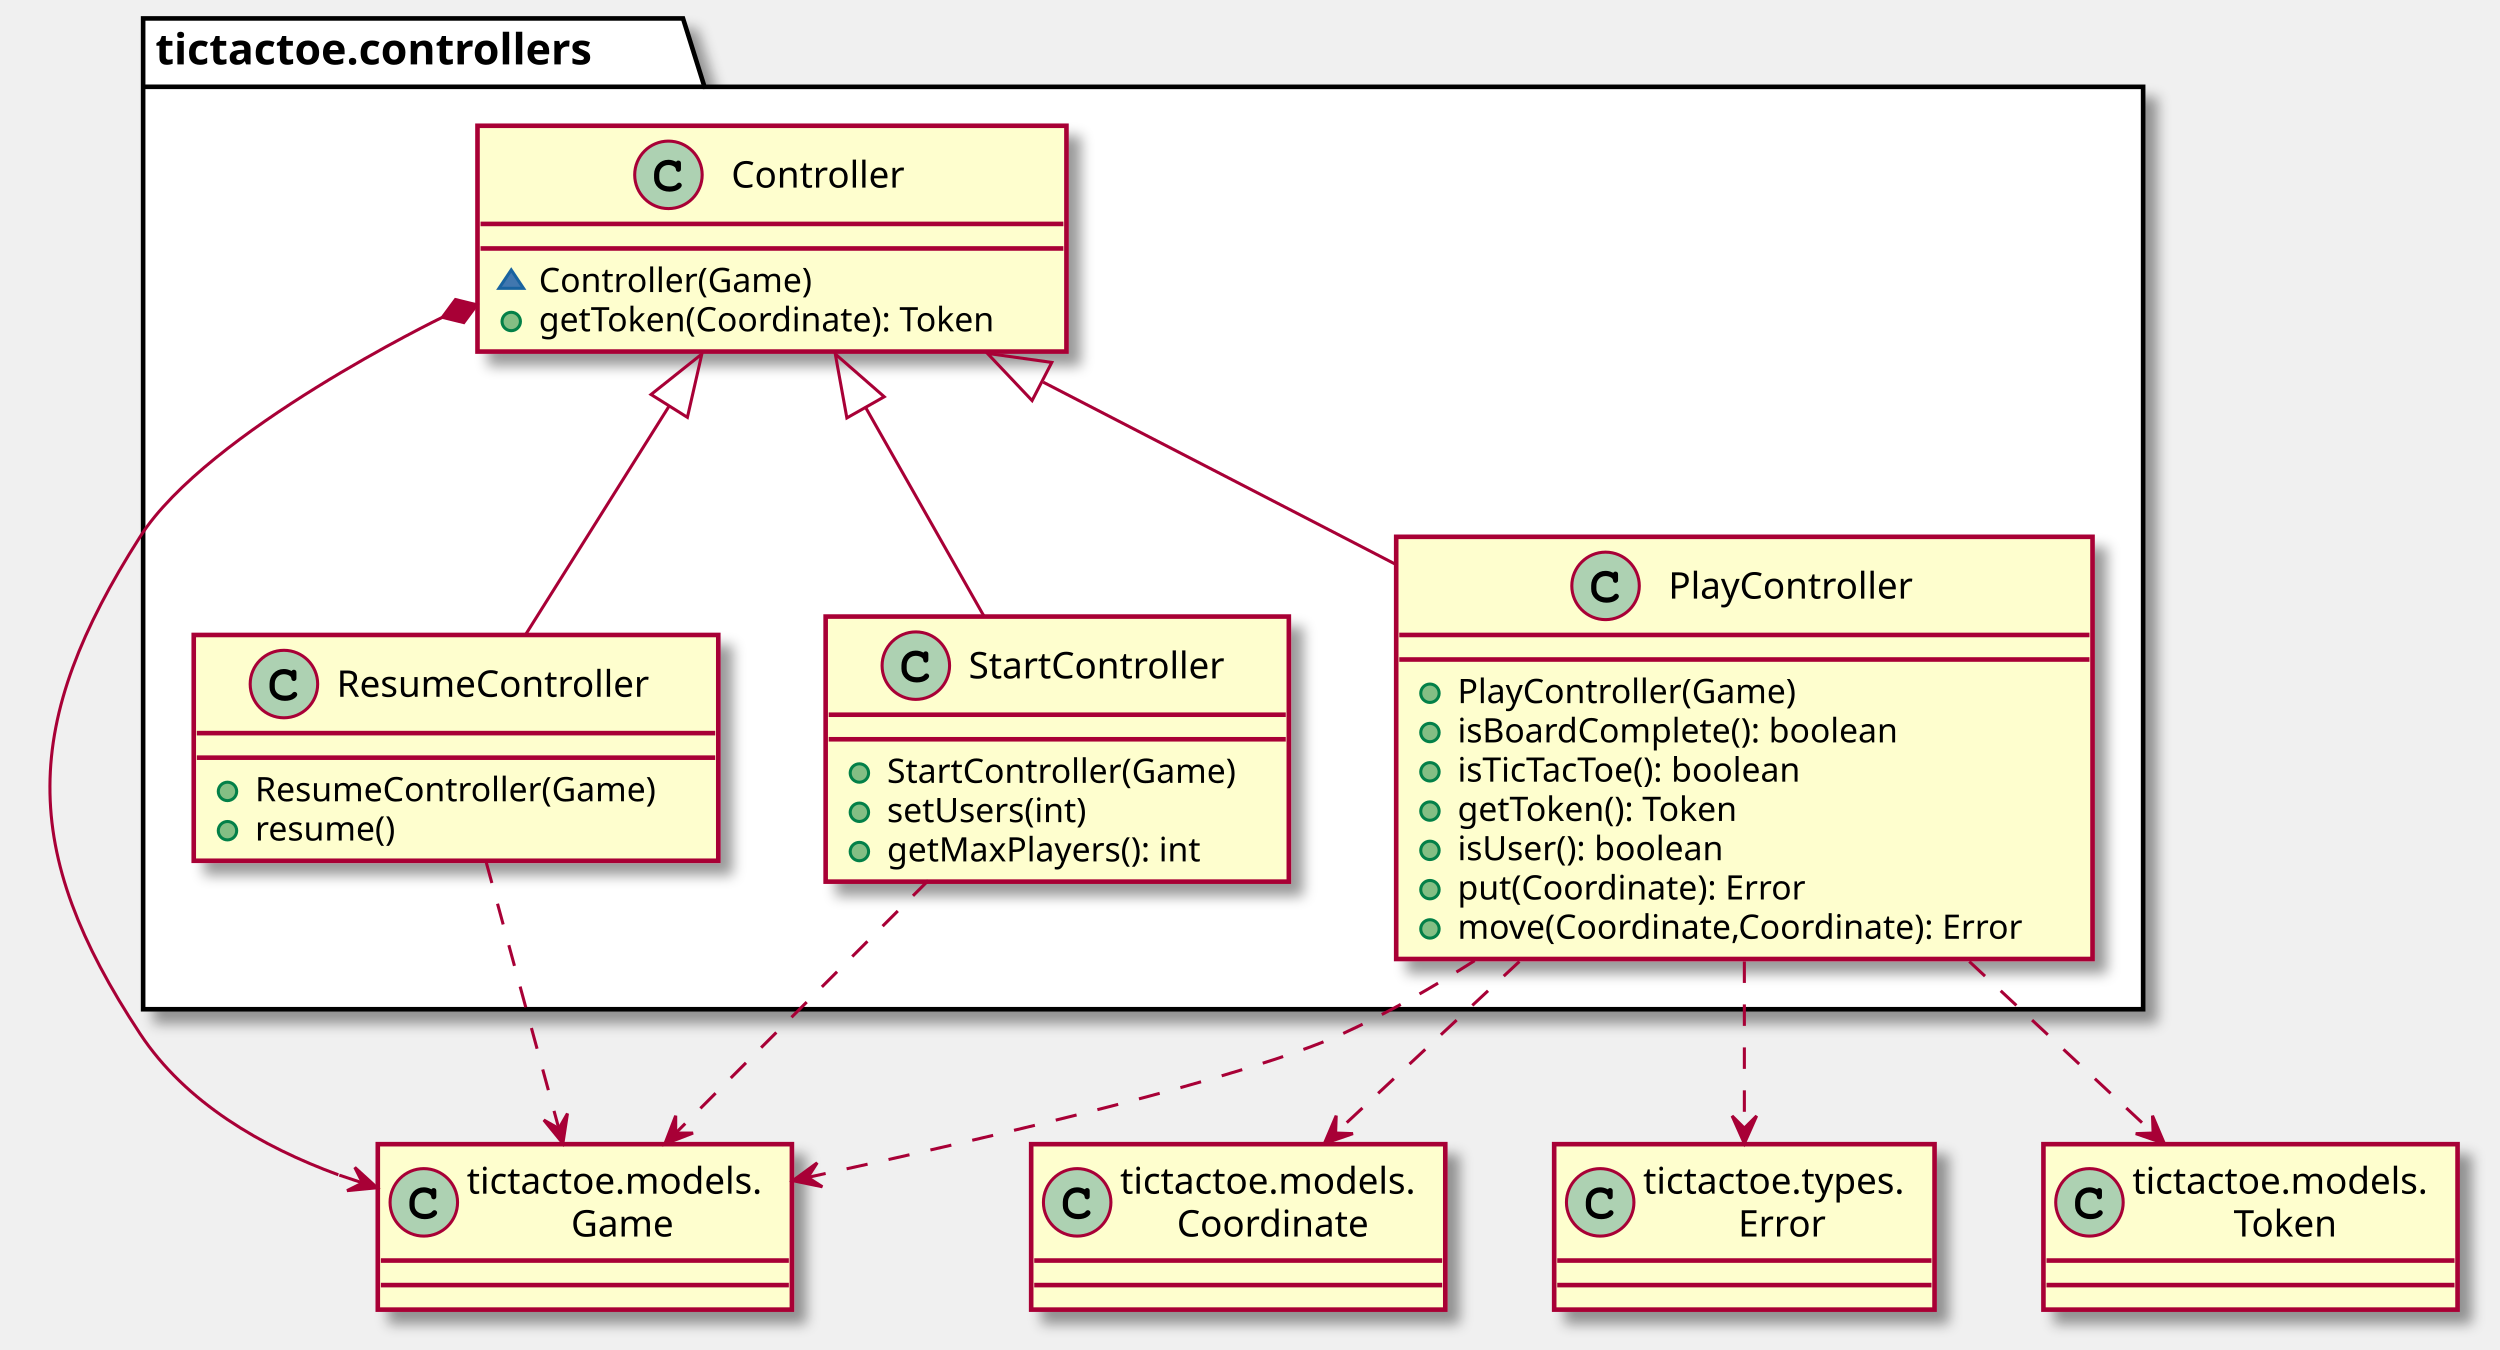
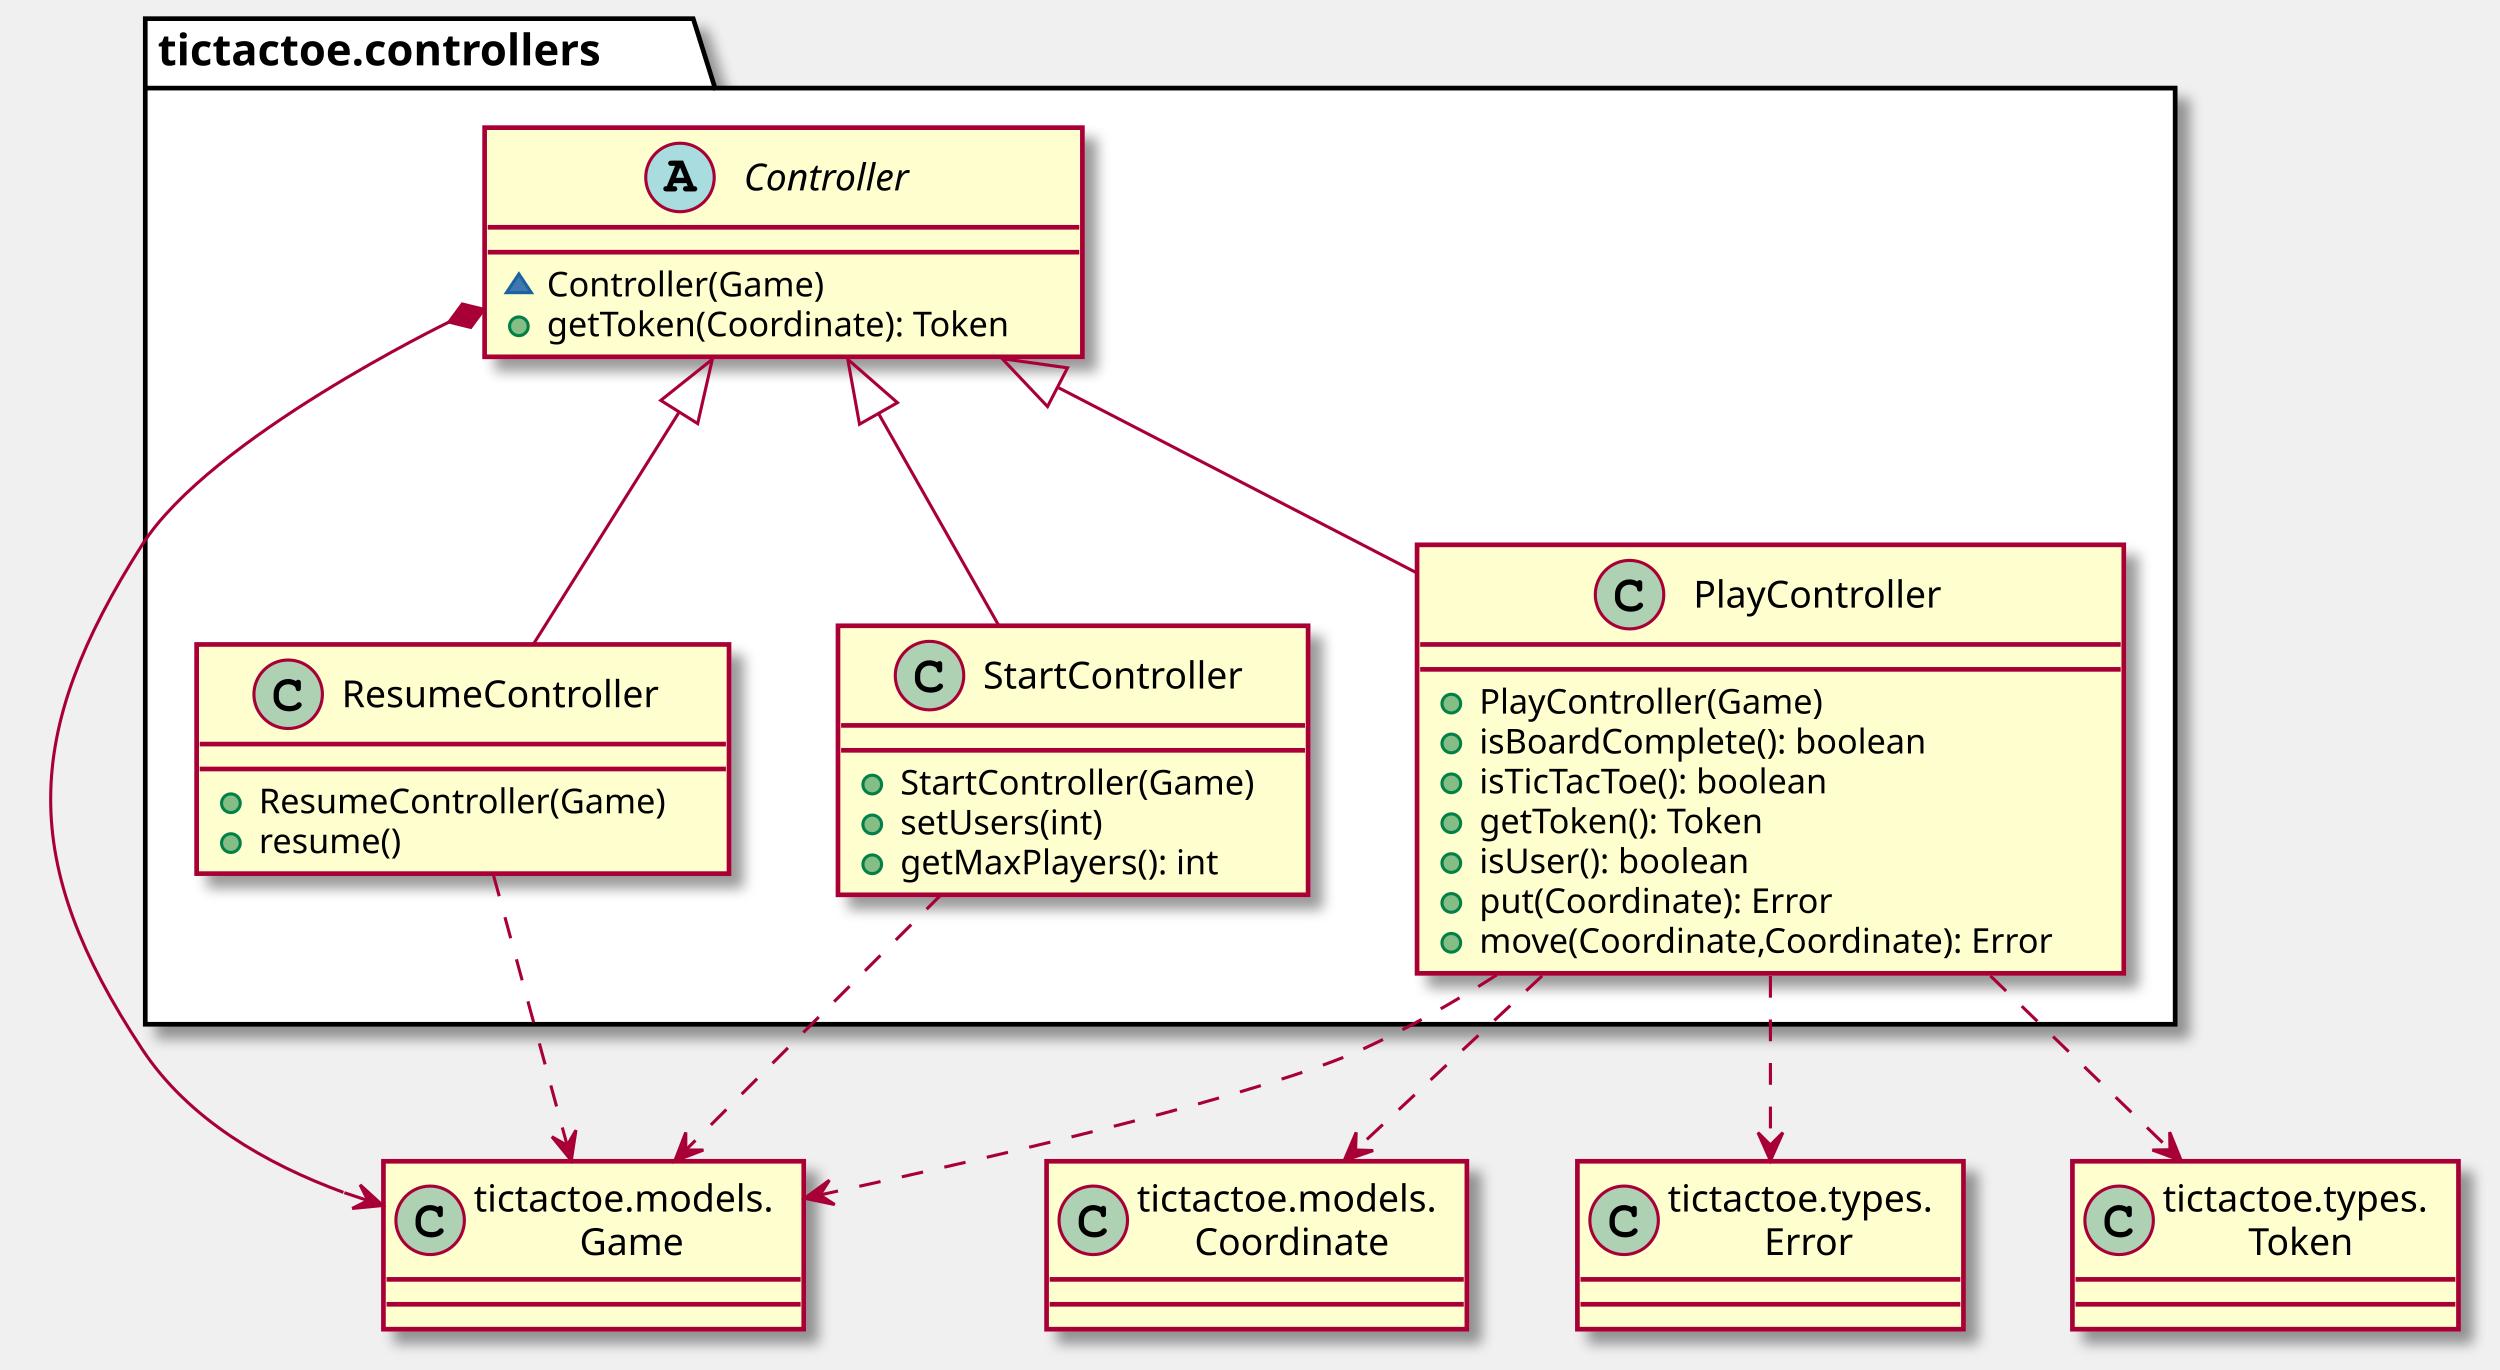
- <svg xmlns="http://www.w3.org/2000/svg" contentScriptType="application/ecmascript" contentStyleType="text/css" height="440px" preserveAspectRatio="none" style="width:815px;height:440px;" version="1.1" viewBox="0 0 815 440" width="815px" zoomAndPan="magnify">
+ <svg xmlns="http://www.w3.org/2000/svg" contentScriptType="application/ecmascript" contentStyleType="text/css" height="440px" preserveAspectRatio="none" style="width:803px;height:440px;" version="1.1" viewBox="0 0 803 440" width="803px" zoomAndPan="magnify">
  <defs>
-     <filter height="300%" id="fpxp41vvqozw9" width="300%" x="-1" y="-1">
+     <filter height="300%" id="fsqoft2ilsyeq" width="300%" x="-1" y="-1">
      <feGaussianBlur result="blurOut" stdDeviation="2.0" />
      <feColorMatrix in="blurOut" result="blurOut2" type="matrix" values="0 0 0 0 0 0 0 0 0 0 0 0 0 0 0 0 0 0 .4 0" />
      <feOffset dx="4.0" dy="4.0" in="blurOut2" result="blurOut3" />
      <feBlend in="SourceGraphic" in2="blurOut3" mode="normal" />
    </filter>
  </defs>
  <g>
-     <polygon fill="#FFFFFF" filter="url(#fpxp41vvqozw9)" points="46.66,6,222.66,6,229.66,28.297,698.661,28.297,698.661,329,46.66,329,46.66,6" style="stroke:#000000;stroke-width:1.5;" />
+     <polygon fill="#FFFFFF" filter="url(#fsqoft2ilsyeq)" points="46.66,6,222.66,6,229.66,28.297,698.661,28.297,698.661,329,46.66,329,46.66,6" style="stroke:#000000;stroke-width:1.5;" />
    <line style="stroke:#000000;stroke-width:1.5;" x1="46.66" x2="229.66" y1="28.297" y2="28.297" />
    <text fill="#000000" font-family="sans-serif" font-size="14" font-weight="bold" lengthAdjust="spacingAndGlyphs" textLength="170" x="50.66" y="20.995">tictactoe.controllers</text>
-     <rect codeLine="6" fill="#FEFECE" filter="url(#fpxp41vvqozw9)" height="73.609" id="tictactoe.controllers.Controller" style="stroke:#A80036;stroke-width:1.5;" width="192" x="155.661" y="41" />
-     <ellipse cx="217.911" cy="57" fill="#ADD1B2" rx="11" ry="11" style="stroke:#A80036;stroke-width:1.0;" />
-     <path d="M220.255,52.672 C219.317,52.234 218.723,52.094 217.848,52.094 C215.223,52.094 213.223,54.172 213.223,56.891 L213.223,58.016 C213.223,60.594 215.333,62.484 218.223,62.484 C219.442,62.484 220.598,62.188 221.348,61.641 C221.926,61.234 222.255,60.781 222.255,60.391 C222.255,59.938 221.864,59.547 221.395,59.547 C221.176,59.547 220.973,59.625 220.786,59.812 C220.333,60.297 220.333,60.297 220.145,60.391 C219.723,60.656 219.036,60.781 218.27,60.781 C216.223,60.781 214.926,59.688 214.926,57.984 L214.926,56.891 C214.926,55.109 216.176,53.797 217.911,53.797 C218.489,53.797 219.098,53.953 219.567,54.203 C220.051,54.484 220.223,54.703 220.317,55.109 C220.38,55.516 220.411,55.641 220.551,55.766 C220.692,55.906 220.926,56.016 221.145,56.016 C221.411,56.016 221.676,55.875 221.848,55.656 C221.958,55.5 221.989,55.312 221.989,54.891 L221.989,53.469 C221.989,53.031 221.973,52.906 221.88,52.75 C221.723,52.484 221.442,52.344 221.145,52.344 C220.848,52.344 220.645,52.438 220.426,52.75 L220.255,52.672 Z " fill="#000000" />
-     <text fill="#000000" font-family="sans-serif" font-size="12" lengthAdjust="spacingAndGlyphs" textLength="59" x="238.411" y="61.154">Controller</text>
+     <rect codeLine="6" fill="#FEFECE" filter="url(#fsqoft2ilsyeq)" height="73.609" id="tictactoe.controllers.Controller" style="stroke:#A80036;stroke-width:1.5;" width="192" x="155.661" y="41" />
+     <ellipse cx="218.411" cy="57" fill="#A9DCDF" rx="11" ry="11" style="stroke:#A80036;stroke-width:1.0;" />
+     <path d="M220.489,58.812 L220.88,59.797 L220.489,59.797 C220.036,59.797 219.926,59.812 219.77,59.922 C219.52,60.078 219.364,60.359 219.364,60.656 C219.364,60.922 219.505,61.172 219.723,61.328 C219.864,61.453 220.067,61.5 220.489,61.5 L222.848,61.5 C223.208,61.5 223.426,61.469 223.567,61.375 C223.817,61.234 223.973,60.938 223.973,60.656 C223.973,60.375 223.833,60.125 223.614,59.969 C223.442,59.828 223.286,59.797 222.817,59.797 L219.426,51.594 L215.755,51.594 C215.301,51.594 215.176,51.609 215.02,51.703 C214.77,51.875 214.614,52.156 214.614,52.438 C214.614,52.719 214.755,52.969 214.973,53.141 C215.145,53.25 215.317,53.281 215.755,53.281 L216.833,53.281 L214.192,59.797 C213.77,59.797 213.614,59.812 213.458,59.922 C213.208,60.078 213.051,60.359 213.051,60.656 C213.051,61.219 213.426,61.5 214.176,61.5 L216.442,61.5 C216.801,61.5 217.02,61.469 217.145,61.375 C217.411,61.234 217.551,60.938 217.551,60.656 C217.551,60.375 217.426,60.125 217.208,59.953 C217.036,59.828 216.895,59.797 216.442,59.797 L216.051,59.797 L216.442,58.812 L220.489,58.812 Z M219.786,57.109 L217.114,57.109 L218.458,53.844 L219.786,57.109 Z " fill="#000000" />
+     <text fill="#000000" font-family="sans-serif" font-size="12" font-style="italic" lengthAdjust="spacingAndGlyphs" textLength="58" x="238.911" y="61.154">Controller</text>
    <line style="stroke:#A80036;stroke-width:1.5;" x1="156.661" x2="346.661" y1="73" y2="73" />
    <line style="stroke:#A80036;stroke-width:1.5;" x1="156.661" x2="346.661" y1="81" y2="81" />
    <polygon fill="#4177AF" points="166.661,88,162.661,94,170.661,94" style="stroke:#1963A0;stroke-width:1.0;" />
    <text fill="#000000" font-family="sans-serif" font-size="11" lengthAdjust="spacingAndGlyphs" textLength="98" x="175.661" y="95.21">Controller(Game)</text>
    <ellipse cx="166.661" cy="104.805" fill="#84BE84" rx="3" ry="3" style="stroke:#038048;stroke-width:1.0;" />
    <text fill="#000000" font-family="sans-serif" font-size="11" lengthAdjust="spacingAndGlyphs" textLength="166" x="175.661" y="108.015">getToken(Coordinate): Token</text>
-     <rect codeLine="12" fill="#FEFECE" filter="url(#fpxp41vvqozw9)" height="137.633" id="tictactoe.controllers.PlayController" style="stroke:#A80036;stroke-width:1.5;" width="227" x="455.161" y="175" />
+     <rect codeLine="12" fill="#FEFECE" filter="url(#fsqoft2ilsyeq)" height="137.633" id="tictactoe.controllers.PlayController" style="stroke:#A80036;stroke-width:1.5;" width="227" x="455.161" y="175" />
    <ellipse cx="523.411" cy="191" fill="#ADD1B2" rx="11" ry="11" style="stroke:#A80036;stroke-width:1.0;" />
    <path d="M525.755,186.672 C524.817,186.234 524.223,186.094 523.348,186.094 C520.723,186.094 518.723,188.172 518.723,190.891 L518.723,192.016 C518.723,194.594 520.833,196.484 523.723,196.484 C524.942,196.484 526.098,196.188 526.848,195.641 C527.426,195.234 527.755,194.781 527.755,194.391 C527.755,193.938 527.364,193.547 526.895,193.547 C526.676,193.547 526.473,193.625 526.286,193.812 C525.833,194.297 525.833,194.297 525.645,194.391 C525.223,194.656 524.536,194.781 523.77,194.781 C521.723,194.781 520.426,193.688 520.426,191.984 L520.426,190.891 C520.426,189.109 521.676,187.797 523.411,187.797 C523.989,187.797 524.598,187.953 525.067,188.203 C525.551,188.484 525.723,188.703 525.817,189.109 C525.88,189.516 525.911,189.641 526.051,189.766 C526.192,189.906 526.426,190.016 526.645,190.016 C526.911,190.016 527.176,189.875 527.348,189.656 C527.458,189.5 527.489,189.312 527.489,188.891 L527.489,187.469 C527.489,187.031 527.473,186.906 527.38,186.75 C527.223,186.484 526.942,186.344 526.645,186.344 C526.348,186.344 526.145,186.438 525.926,186.75 L525.755,186.672 Z " fill="#000000" />
    <text fill="#000000" font-family="sans-serif" font-size="12" lengthAdjust="spacingAndGlyphs" textLength="82" x="543.911" y="195.154">PlayController</text>
    <line style="stroke:#A80036;stroke-width:1.5;" x1="456.161" x2="681.161" y1="207" y2="207" />
    <line style="stroke:#A80036;stroke-width:1.5;" x1="456.161" x2="681.161" y1="215" y2="215" />
    <ellipse cx="466.161" cy="226" fill="#84BE84" rx="3" ry="3" style="stroke:#038048;stroke-width:1.0;" />
    <text fill="#000000" font-family="sans-serif" font-size="11" lengthAdjust="spacingAndGlyphs" textLength="121" x="475.161" y="229.21">PlayController(Game)</text>
    <ellipse cx="466.161" cy="238.805" fill="#84BE84" rx="3" ry="3" style="stroke:#038048;stroke-width:1.0;" />
    <text fill="#000000" font-family="sans-serif" font-size="11" lengthAdjust="spacingAndGlyphs" textLength="159" x="475.161" y="242.015">isBoardComplete(): boolean</text>
    <ellipse cx="466.161" cy="251.609" fill="#84BE84" rx="3" ry="3" style="stroke:#038048;stroke-width:1.0;" />
    <text fill="#000000" font-family="sans-serif" font-size="11" lengthAdjust="spacingAndGlyphs" textLength="128" x="475.161" y="254.82">isTicTacToe(): boolean</text>
    <ellipse cx="466.161" cy="264.414" fill="#84BE84" rx="3" ry="3" style="stroke:#038048;stroke-width:1.0;" />
    <text fill="#000000" font-family="sans-serif" font-size="11" lengthAdjust="spacingAndGlyphs" textLength="104" x="475.161" y="267.625">getToken(): Token</text>
    <ellipse cx="466.161" cy="277.219" fill="#84BE84" rx="3" ry="3" style="stroke:#038048;stroke-width:1.0;" />
    <text fill="#000000" font-family="sans-serif" font-size="11" lengthAdjust="spacingAndGlyphs" textLength="96" x="475.161" y="280.429">isUser(): boolean</text>
    <ellipse cx="466.161" cy="290.023" fill="#84BE84" rx="3" ry="3" style="stroke:#038048;stroke-width:1.0;" />
    <text fill="#000000" font-family="sans-serif" font-size="11" lengthAdjust="spacingAndGlyphs" textLength="121" x="475.161" y="293.234">put(Coordinate): Error</text>
    <ellipse cx="466.161" cy="302.828" fill="#84BE84" rx="3" ry="3" style="stroke:#038048;stroke-width:1.0;" />
    <text fill="#000000" font-family="sans-serif" font-size="11" lengthAdjust="spacingAndGlyphs" textLength="201" x="475.161" y="306.039">move(Coordinate,Coordinate): Error</text>
-     <rect codeLine="27" fill="#FEFECE" filter="url(#fpxp41vvqozw9)" height="73.609" id="tictactoe.controllers.ResumeController" style="stroke:#A80036;stroke-width:1.5;" width="171" x="63.16" y="207" />
+     <rect codeLine="27" fill="#FEFECE" filter="url(#fsqoft2ilsyeq)" height="73.609" id="tictactoe.controllers.ResumeController" style="stroke:#A80036;stroke-width:1.5;" width="171" x="63.16" y="207" />
    <ellipse cx="92.56" cy="223" fill="#ADD1B2" rx="11" ry="11" style="stroke:#A80036;stroke-width:1.0;" />
    <path d="M94.904,218.672 C93.967,218.234 93.373,218.094 92.498,218.094 C89.873,218.094 87.873,220.172 87.873,222.891 L87.873,224.016 C87.873,226.594 89.982,228.484 92.873,228.484 C94.092,228.484 95.248,228.188 95.998,227.641 C96.576,227.234 96.904,226.781 96.904,226.391 C96.904,225.938 96.513,225.547 96.045,225.547 C95.826,225.547 95.623,225.625 95.435,225.812 C94.982,226.297 94.982,226.297 94.795,226.391 C94.373,226.656 93.685,226.781 92.92,226.781 C90.873,226.781 89.576,225.688 89.576,223.984 L89.576,222.891 C89.576,221.109 90.826,219.797 92.56,219.797 C93.138,219.797 93.748,219.953 94.217,220.203 C94.701,220.484 94.873,220.703 94.967,221.109 C95.029,221.516 95.06,221.641 95.201,221.766 C95.342,221.906 95.576,222.016 95.795,222.016 C96.06,222.016 96.326,221.875 96.498,221.656 C96.607,221.5 96.638,221.312 96.638,220.891 L96.638,219.469 C96.638,219.031 96.623,218.906 96.529,218.75 C96.373,218.484 96.092,218.344 95.795,218.344 C95.498,218.344 95.295,218.438 95.076,218.75 L94.904,218.672 Z " fill="#000000" />
    <text fill="#000000" font-family="sans-serif" font-size="12" lengthAdjust="spacingAndGlyphs" textLength="107" x="109.76" y="227.154">ResumeController</text>
    <line style="stroke:#A80036;stroke-width:1.5;" x1="64.16" x2="233.16" y1="239" y2="239" />
    <line style="stroke:#A80036;stroke-width:1.5;" x1="64.16" x2="233.16" y1="247" y2="247" />
    <ellipse cx="74.16" cy="258" fill="#84BE84" rx="3" ry="3" style="stroke:#038048;stroke-width:1.0;" />
    <text fill="#000000" font-family="sans-serif" font-size="11" lengthAdjust="spacingAndGlyphs" textLength="145" x="83.16" y="261.21">ResumeController(Game)</text>
    <ellipse cx="74.16" cy="270.805" fill="#84BE84" rx="3" ry="3" style="stroke:#038048;stroke-width:1.0;" />
    <text fill="#000000" font-family="sans-serif" font-size="11" lengthAdjust="spacingAndGlyphs" textLength="52" x="83.16" y="274.015">resume()</text>
-     <rect codeLine="34" fill="#FEFECE" filter="url(#fpxp41vvqozw9)" height="86.414" id="tictactoe.controllers.StartController" style="stroke:#A80036;stroke-width:1.5;" width="151" x="269.161" y="201" />
+     <rect codeLine="34" fill="#FEFECE" filter="url(#fsqoft2ilsyeq)" height="86.414" id="tictactoe.controllers.StartController" style="stroke:#A80036;stroke-width:1.5;" width="151" x="269.161" y="201" />
    <ellipse cx="298.561" cy="217" fill="#ADD1B2" rx="11" ry="11" style="stroke:#A80036;stroke-width:1.0;" />
    <path d="M300.904,212.672 C299.967,212.234 299.373,212.094 298.498,212.094 C295.873,212.094 293.873,214.172 293.873,216.891 L293.873,218.016 C293.873,220.594 295.983,222.484 298.873,222.484 C300.092,222.484 301.248,222.188 301.998,221.641 C302.576,221.234 302.904,220.781 302.904,220.391 C302.904,219.938 302.514,219.547 302.045,219.547 C301.826,219.547 301.623,219.625 301.436,219.812 C300.983,220.297 300.983,220.297 300.795,220.391 C300.373,220.656 299.686,220.781 298.92,220.781 C296.873,220.781 295.576,219.688 295.576,217.984 L295.576,216.891 C295.576,215.109 296.826,213.797 298.561,213.797 C299.139,213.797 299.748,213.953 300.217,214.203 C300.701,214.484 300.873,214.703 300.967,215.109 C301.029,215.516 301.061,215.641 301.201,215.766 C301.342,215.906 301.576,216.016 301.795,216.016 C302.061,216.016 302.326,215.875 302.498,215.656 C302.608,215.5 302.639,215.312 302.639,214.891 L302.639,213.469 C302.639,213.031 302.623,212.906 302.529,212.75 C302.373,212.484 302.092,212.344 301.795,212.344 C301.498,212.344 301.295,212.438 301.076,212.75 L300.904,212.672 Z " fill="#000000" />
    <text fill="#000000" font-family="sans-serif" font-size="12" lengthAdjust="spacingAndGlyphs" textLength="87" x="315.761" y="221.154">StartController</text>
    <line style="stroke:#A80036;stroke-width:1.5;" x1="270.161" x2="419.161" y1="233" y2="233" />
    <line style="stroke:#A80036;stroke-width:1.5;" x1="270.161" x2="419.161" y1="241" y2="241" />
    <ellipse cx="280.161" cy="252" fill="#84BE84" rx="3" ry="3" style="stroke:#038048;stroke-width:1.0;" />
    <text fill="#000000" font-family="sans-serif" font-size="11" lengthAdjust="spacingAndGlyphs" textLength="125" x="289.161" y="255.21">StartController(Game)</text>
    <ellipse cx="280.161" cy="264.805" fill="#84BE84" rx="3" ry="3" style="stroke:#038048;stroke-width:1.0;" />
    <text fill="#000000" font-family="sans-serif" font-size="11" lengthAdjust="spacingAndGlyphs" textLength="72" x="289.161" y="268.015">setUsers(int)</text>
    <ellipse cx="280.161" cy="277.609" fill="#84BE84" rx="3" ry="3" style="stroke:#038048;stroke-width:1.0;" />
    <text fill="#000000" font-family="sans-serif" font-size="11" lengthAdjust="spacingAndGlyphs" textLength="112" x="289.161" y="280.82">getMaxPlayers(): int</text>
-     <rect codeLine="1" fill="#FEFECE" filter="url(#fpxp41vvqozw9)" height="53.938" id="Game" style="stroke:#A80036;stroke-width:1.5;" width="135" x="123.161" y="373" />
+     <rect codeLine="1" fill="#FEFECE" filter="url(#fsqoft2ilsyeq)" height="53.938" id="Game" style="stroke:#A80036;stroke-width:1.5;" width="135" x="123.161" y="373" />
    <ellipse cx="138.161" cy="391.969" fill="#ADD1B2" rx="11" ry="11" style="stroke:#A80036;stroke-width:1.0;" />
    <path d="M140.505,387.641 C139.567,387.203 138.973,387.062 138.098,387.062 C135.473,387.062 133.473,389.141 133.473,391.859 L133.473,392.984 C133.473,395.562 135.583,397.453 138.473,397.453 C139.692,397.453 140.848,397.156 141.598,396.609 C142.176,396.203 142.505,395.75 142.505,395.359 C142.505,394.906 142.114,394.516 141.645,394.516 C141.426,394.516 141.223,394.594 141.036,394.781 C140.583,395.266 140.583,395.266 140.395,395.359 C139.973,395.625 139.286,395.75 138.52,395.75 C136.473,395.75 135.176,394.656 135.176,392.953 L135.176,391.859 C135.176,390.078 136.426,388.766 138.161,388.766 C138.739,388.766 139.348,388.922 139.817,389.172 C140.301,389.453 140.473,389.672 140.567,390.078 C140.63,390.484 140.661,390.609 140.801,390.734 C140.942,390.875 141.176,390.984 141.395,390.984 C141.661,390.984 141.926,390.844 142.098,390.625 C142.208,390.469 142.239,390.281 142.239,389.859 L142.239,388.438 C142.239,388 142.223,387.875 142.13,387.719 C141.973,387.453 141.692,387.312 141.395,387.312 C141.098,387.312 140.895,387.406 140.676,387.719 L140.505,387.641 Z " fill="#000000" />
    <text fill="#000000" font-family="sans-serif" font-size="12" lengthAdjust="spacingAndGlyphs" textLength="103" x="152.161" y="389.139">tictactoe.models.</text>
    <text fill="#000000" font-family="sans-serif" font-size="12" lengthAdjust="spacingAndGlyphs" textLength="35" x="186.161" y="403.107">Game</text>
    <line style="stroke:#A80036;stroke-width:1.5;" x1="124.161" x2="257.161" y1="410.938" y2="410.938" />
    <line style="stroke:#A80036;stroke-width:1.5;" x1="124.161" x2="257.161" y1="418.938" y2="418.938" />
-     <rect codeLine="2" fill="#FEFECE" filter="url(#fpxp41vvqozw9)" height="53.938" id="Coordinate" style="stroke:#A80036;stroke-width:1.5;" width="135" x="336.161" y="373" />
+     <rect codeLine="2" fill="#FEFECE" filter="url(#fsqoft2ilsyeq)" height="53.938" id="Coordinate" style="stroke:#A80036;stroke-width:1.5;" width="135" x="336.161" y="373" />
    <ellipse cx="351.161" cy="391.969" fill="#ADD1B2" rx="11" ry="11" style="stroke:#A80036;stroke-width:1.0;" />
    <path d="M353.505,387.641 C352.567,387.203 351.973,387.062 351.098,387.062 C348.473,387.062 346.473,389.141 346.473,391.859 L346.473,392.984 C346.473,395.562 348.583,397.453 351.473,397.453 C352.692,397.453 353.848,397.156 354.598,396.609 C355.176,396.203 355.505,395.75 355.505,395.359 C355.505,394.906 355.114,394.516 354.645,394.516 C354.426,394.516 354.223,394.594 354.036,394.781 C353.583,395.266 353.583,395.266 353.395,395.359 C352.973,395.625 352.286,395.75 351.52,395.75 C349.473,395.75 348.176,394.656 348.176,392.953 L348.176,391.859 C348.176,390.078 349.426,388.766 351.161,388.766 C351.739,388.766 352.348,388.922 352.817,389.172 C353.301,389.453 353.473,389.672 353.567,390.078 C353.63,390.484 353.661,390.609 353.801,390.734 C353.942,390.875 354.176,390.984 354.395,390.984 C354.661,390.984 354.926,390.844 355.098,390.625 C355.208,390.469 355.239,390.281 355.239,389.859 L355.239,388.438 C355.239,388 355.223,387.875 355.13,387.719 C354.973,387.453 354.692,387.312 354.395,387.312 C354.098,387.312 353.895,387.406 353.676,387.719 L353.505,387.641 Z " fill="#000000" />
    <text fill="#000000" font-family="sans-serif" font-size="12" lengthAdjust="spacingAndGlyphs" textLength="103" x="365.161" y="389.139">tictactoe.models.</text>
    <text fill="#000000" font-family="sans-serif" font-size="12" lengthAdjust="spacingAndGlyphs" textLength="66" x="383.661" y="403.107">Coordinate</text>
    <line style="stroke:#A80036;stroke-width:1.5;" x1="337.161" x2="470.161" y1="410.938" y2="410.938" />
    <line style="stroke:#A80036;stroke-width:1.5;" x1="337.161" x2="470.161" y1="418.938" y2="418.938" />
-     <rect codeLine="3" fill="#FEFECE" filter="url(#fpxp41vvqozw9)" height="53.938" id="Error" style="stroke:#A80036;stroke-width:1.5;" width="124" x="506.661" y="373" />
+     <rect codeLine="3" fill="#FEFECE" filter="url(#fsqoft2ilsyeq)" height="53.938" id="Error" style="stroke:#A80036;stroke-width:1.5;" width="124" x="506.661" y="373" />
    <ellipse cx="521.661" cy="391.969" fill="#ADD1B2" rx="11" ry="11" style="stroke:#A80036;stroke-width:1.0;" />
    <path d="M524.005,387.641 C523.067,387.203 522.473,387.062 521.598,387.062 C518.973,387.062 516.973,389.141 516.973,391.859 L516.973,392.984 C516.973,395.562 519.083,397.453 521.973,397.453 C523.192,397.453 524.348,397.156 525.098,396.609 C525.676,396.203 526.005,395.75 526.005,395.359 C526.005,394.906 525.614,394.516 525.145,394.516 C524.926,394.516 524.723,394.594 524.536,394.781 C524.083,395.266 524.083,395.266 523.895,395.359 C523.473,395.625 522.786,395.75 522.02,395.75 C519.973,395.75 518.676,394.656 518.676,392.953 L518.676,391.859 C518.676,390.078 519.926,388.766 521.661,388.766 C522.239,388.766 522.848,388.922 523.317,389.172 C523.801,389.453 523.973,389.672 524.067,390.078 C524.13,390.484 524.161,390.609 524.301,390.734 C524.442,390.875 524.676,390.984 524.895,390.984 C525.161,390.984 525.426,390.844 525.598,390.625 C525.708,390.469 525.739,390.281 525.739,389.859 L525.739,388.438 C525.739,388 525.723,387.875 525.63,387.719 C525.473,387.453 525.192,387.312 524.895,387.312 C524.598,387.312 524.395,387.406 524.176,387.719 L524.005,387.641 Z " fill="#000000" />
    <text fill="#000000" font-family="sans-serif" font-size="12" lengthAdjust="spacingAndGlyphs" textLength="92" x="535.661" y="389.139">tictactoe.types.</text>
    <text fill="#000000" font-family="sans-serif" font-size="12" lengthAdjust="spacingAndGlyphs" textLength="30" x="566.661" y="403.107">Error</text>
    <line style="stroke:#A80036;stroke-width:1.5;" x1="507.661" x2="629.661" y1="410.938" y2="410.938" />
    <line style="stroke:#A80036;stroke-width:1.5;" x1="507.661" x2="629.661" y1="418.938" y2="418.938" />
-     <rect codeLine="4" fill="#FEFECE" filter="url(#fpxp41vvqozw9)" height="53.938" id="Token" style="stroke:#A80036;stroke-width:1.5;" width="135" x="666.161" y="373" />
-     <ellipse cx="681.161" cy="391.969" fill="#ADD1B2" rx="11" ry="11" style="stroke:#A80036;stroke-width:1.0;" />
-     <path d="M683.505,387.641 C682.567,387.203 681.973,387.062 681.098,387.062 C678.473,387.062 676.473,389.141 676.473,391.859 L676.473,392.984 C676.473,395.562 678.583,397.453 681.473,397.453 C682.692,397.453 683.848,397.156 684.598,396.609 C685.176,396.203 685.505,395.75 685.505,395.359 C685.505,394.906 685.114,394.516 684.645,394.516 C684.426,394.516 684.223,394.594 684.036,394.781 C683.583,395.266 683.583,395.266 683.395,395.359 C682.973,395.625 682.286,395.75 681.52,395.75 C679.473,395.75 678.176,394.656 678.176,392.953 L678.176,391.859 C678.176,390.078 679.426,388.766 681.161,388.766 C681.739,388.766 682.348,388.922 682.817,389.172 C683.301,389.453 683.473,389.672 683.567,390.078 C683.63,390.484 683.661,390.609 683.801,390.734 C683.942,390.875 684.176,390.984 684.395,390.984 C684.661,390.984 684.926,390.844 685.098,390.625 C685.208,390.469 685.239,390.281 685.239,389.859 L685.239,388.438 C685.239,388 685.223,387.875 685.13,387.719 C684.973,387.453 684.692,387.312 684.395,387.312 C684.098,387.312 683.895,387.406 683.676,387.719 L683.505,387.641 Z " fill="#000000" />
-     <text fill="#000000" font-family="sans-serif" font-size="12" lengthAdjust="spacingAndGlyphs" textLength="103" x="695.161" y="389.139">tictactoe.models.</text>
-     <text fill="#000000" font-family="sans-serif" font-size="12" lengthAdjust="spacingAndGlyphs" textLength="37" x="728.161" y="403.107">Token</text>
-     <line style="stroke:#A80036;stroke-width:1.5;" x1="667.161" x2="800.161" y1="410.938" y2="410.938" />
-     <line style="stroke:#A80036;stroke-width:1.5;" x1="667.161" x2="800.161" y1="418.938" y2="418.938" />
+     <rect codeLine="4" fill="#FEFECE" filter="url(#fsqoft2ilsyeq)" height="53.938" id="Token" style="stroke:#A80036;stroke-width:1.5;" width="124" x="665.661" y="373" />
+     <ellipse cx="680.661" cy="391.969" fill="#ADD1B2" rx="11" ry="11" style="stroke:#A80036;stroke-width:1.0;" />
+     <path d="M683.005,387.641 C682.067,387.203 681.473,387.062 680.598,387.062 C677.973,387.062 675.973,389.141 675.973,391.859 L675.973,392.984 C675.973,395.562 678.083,397.453 680.973,397.453 C682.192,397.453 683.348,397.156 684.098,396.609 C684.676,396.203 685.005,395.75 685.005,395.359 C685.005,394.906 684.614,394.516 684.145,394.516 C683.926,394.516 683.723,394.594 683.536,394.781 C683.083,395.266 683.083,395.266 682.895,395.359 C682.473,395.625 681.786,395.75 681.02,395.75 C678.973,395.75 677.676,394.656 677.676,392.953 L677.676,391.859 C677.676,390.078 678.926,388.766 680.661,388.766 C681.239,388.766 681.848,388.922 682.317,389.172 C682.801,389.453 682.973,389.672 683.067,390.078 C683.13,390.484 683.161,390.609 683.301,390.734 C683.442,390.875 683.676,390.984 683.895,390.984 C684.161,390.984 684.426,390.844 684.598,390.625 C684.708,390.469 684.739,390.281 684.739,389.859 L684.739,388.438 C684.739,388 684.723,387.875 684.63,387.719 C684.473,387.453 684.192,387.312 683.895,387.312 C683.598,387.312 683.395,387.406 683.176,387.719 L683.005,387.641 Z " fill="#000000" />
+     <text fill="#000000" font-family="sans-serif" font-size="12" lengthAdjust="spacingAndGlyphs" textLength="92" x="694.661" y="389.139">tictactoe.types.</text>
+     <text fill="#000000" font-family="sans-serif" font-size="12" lengthAdjust="spacingAndGlyphs" textLength="37" x="722.161" y="403.107">Token</text>
+     <line style="stroke:#A80036;stroke-width:1.5;" x1="666.661" x2="788.661" y1="410.938" y2="410.938" />
+     <line style="stroke:#A80036;stroke-width:1.5;" x1="666.661" x2="788.661" y1="418.938" y2="418.938" />
    <path codeLine="10" d="M144.197,103.448 C144.197,103.448 67.616,140.545 45.66,175 C6.968,235.72 6,276.908 45.66,337 C60.497,359.48 85.344,373.838 110.317,382.997 " fill="none" id="tictactoe.controllers.Controller-Game" style="stroke:#A80036;stroke-width:1.0;" />
    <polygon fill="#A80036" points="122.937,387.209,115.666,380.565,118.194,385.626,113.133,388.154,122.937,387.209" style="stroke:#A80036;stroke-width:1.0;" />
    <line style="stroke:#A80036;stroke-width:1.0;" x1="118.194" x2="110.606" y1="385.626" y2="383.094" />
    <polygon fill="#A80036" points="155.483,99.371,148.481,97.648,144.197,103.448,151.199,105.172,155.483,99.371" style="stroke:#A80036;stroke-width:1.0;" />
    <path codeLine="21" d="M340.055,124.57 C370.942,140.507 405.842,158.53 437.661,175 C443.35,177.945 449.177,180.963 455.061,184.012 " fill="none" id="tictactoe.controllers.Controller-backto-tictactoe.controllers.PlayController" style="stroke:#A80036;stroke-width:1.0;" />
    <polygon fill="none" points="336.463,130.593,321.898,115.203,342.881,118.151,336.463,130.593" style="stroke:#A80036;stroke-width:1.0;" />
    <path codeLine="22" d="M495.328,313.443 C474.364,333.01 452.6,353.324 435.542,369.245 " fill="none" id="tictactoe.controllers.PlayController-to-Coordinate" style="stroke:#A80036;stroke-width:1.0;stroke-dasharray:7.0,7.0;" />
    <polygon fill="#A80036" points="431.754,372.779,441.063,369.563,435.409,369.368,435.604,363.714,431.754,372.779" style="stroke:#A80036;stroke-width:1.0;" />
    <path codeLine="23" d="M568.661,313.443 C568.661,332.353 568.661,351.959 568.661,367.624 " fill="none" id="tictactoe.controllers.PlayController-to-Error" style="stroke:#A80036;stroke-width:1.0;stroke-dasharray:7.0,7.0;" />
    <polygon fill="#A80036" points="568.661,372.779,572.661,363.779,568.661,367.779,564.661,363.779,568.661,372.779" style="stroke:#A80036;stroke-width:1.0;" />
    <path codeLine="24" d="M480.728,313.169 C466.804,322.048 452.192,330.351 437.661,337 C406.915,351.067 324.738,370.457 263.562,383.787 " fill="none" id="tictactoe.controllers.PlayController-to-Game" style="stroke:#A80036;stroke-width:1.0;stroke-dasharray:7.0,7.0;" />
    <polygon fill="#A80036" points="258.454,384.897,268.098,386.895,263.34,383.836,266.399,379.078,258.454,384.897" style="stroke:#A80036;stroke-width:1.0;" />
-     <path codeLine="25" d="M641.993,313.443 C662.958,333.01 684.722,353.324 701.78,369.245 " fill="none" id="tictactoe.controllers.PlayController-to-Token" style="stroke:#A80036;stroke-width:1.0;stroke-dasharray:7.0,7.0;" />
-     <polygon fill="#A80036" points="705.567,372.779,701.716,363.714,701.911,369.368,696.258,369.563,705.567,372.779" style="stroke:#A80036;stroke-width:1.0;" />
+     <path codeLine="25" d="M639.326,313.443 C659.529,333.01 680.501,353.324 696.939,369.245 " fill="none" id="tictactoe.controllers.PlayController-to-Token" style="stroke:#A80036;stroke-width:1.0;stroke-dasharray:7.0,7.0;" />
+     <polygon fill="#A80036" points="700.589,372.779,696.909,363.644,696.998,369.3,691.342,369.389,700.589,372.779" style="stroke:#A80036;stroke-width:1.0;" />
    <path codeLine="31" d="M218.149,132.358 C202.801,156.797 185.014,185.117 171.278,206.987 " fill="none" id="tictactoe.controllers.Controller-backto-tictactoe.controllers.ResumeController" style="stroke:#A80036;stroke-width:1.0;" />
    <polygon fill="none" points="212.237,128.611,228.802,115.397,224.092,136.057,212.237,128.611" style="stroke:#A80036;stroke-width:1.0;" />
    <path codeLine="32" d="M158.508,281.106 C165.691,307.443 175.326,342.772 182.171,367.87 " fill="none" id="tictactoe.controllers.ResumeController-to-Game" style="stroke:#A80036;stroke-width:1.0;stroke-dasharray:7.0,7.0;" />
    <polygon fill="#A80036" points="183.501,372.748,184.992,363.012,182.185,367.924,177.274,365.117,183.501,372.748" style="stroke:#A80036;stroke-width:1.0;" />
    <path codeLine="39" d="M282.309,133.046 C294.823,155.114 309.076,180.249 320.794,200.912 " fill="none" id="tictactoe.controllers.Controller-backto-tictactoe.controllers.StartController" style="stroke:#A80036;stroke-width:1.0;" />
    <polygon fill="none" points="276.077,136.247,272.3,115.397,288.255,129.341,276.077,136.247" style="stroke:#A80036;stroke-width:1.0;" />
    <path codeLine="40" d="M302.579,287.081 C276.543,313.117 243.749,345.911 220.404,369.257 " fill="none" id="tictactoe.controllers.StartController-to-Game" style="stroke:#A80036;stroke-width:1.0;stroke-dasharray:7.0,7.0;" />
    <polygon fill="#A80036" points="216.741,372.92,225.933,369.384,220.276,369.384,220.276,363.727,216.741,372.92" style="stroke:#A80036;stroke-width:1.0;" />
  </g>
</svg>
